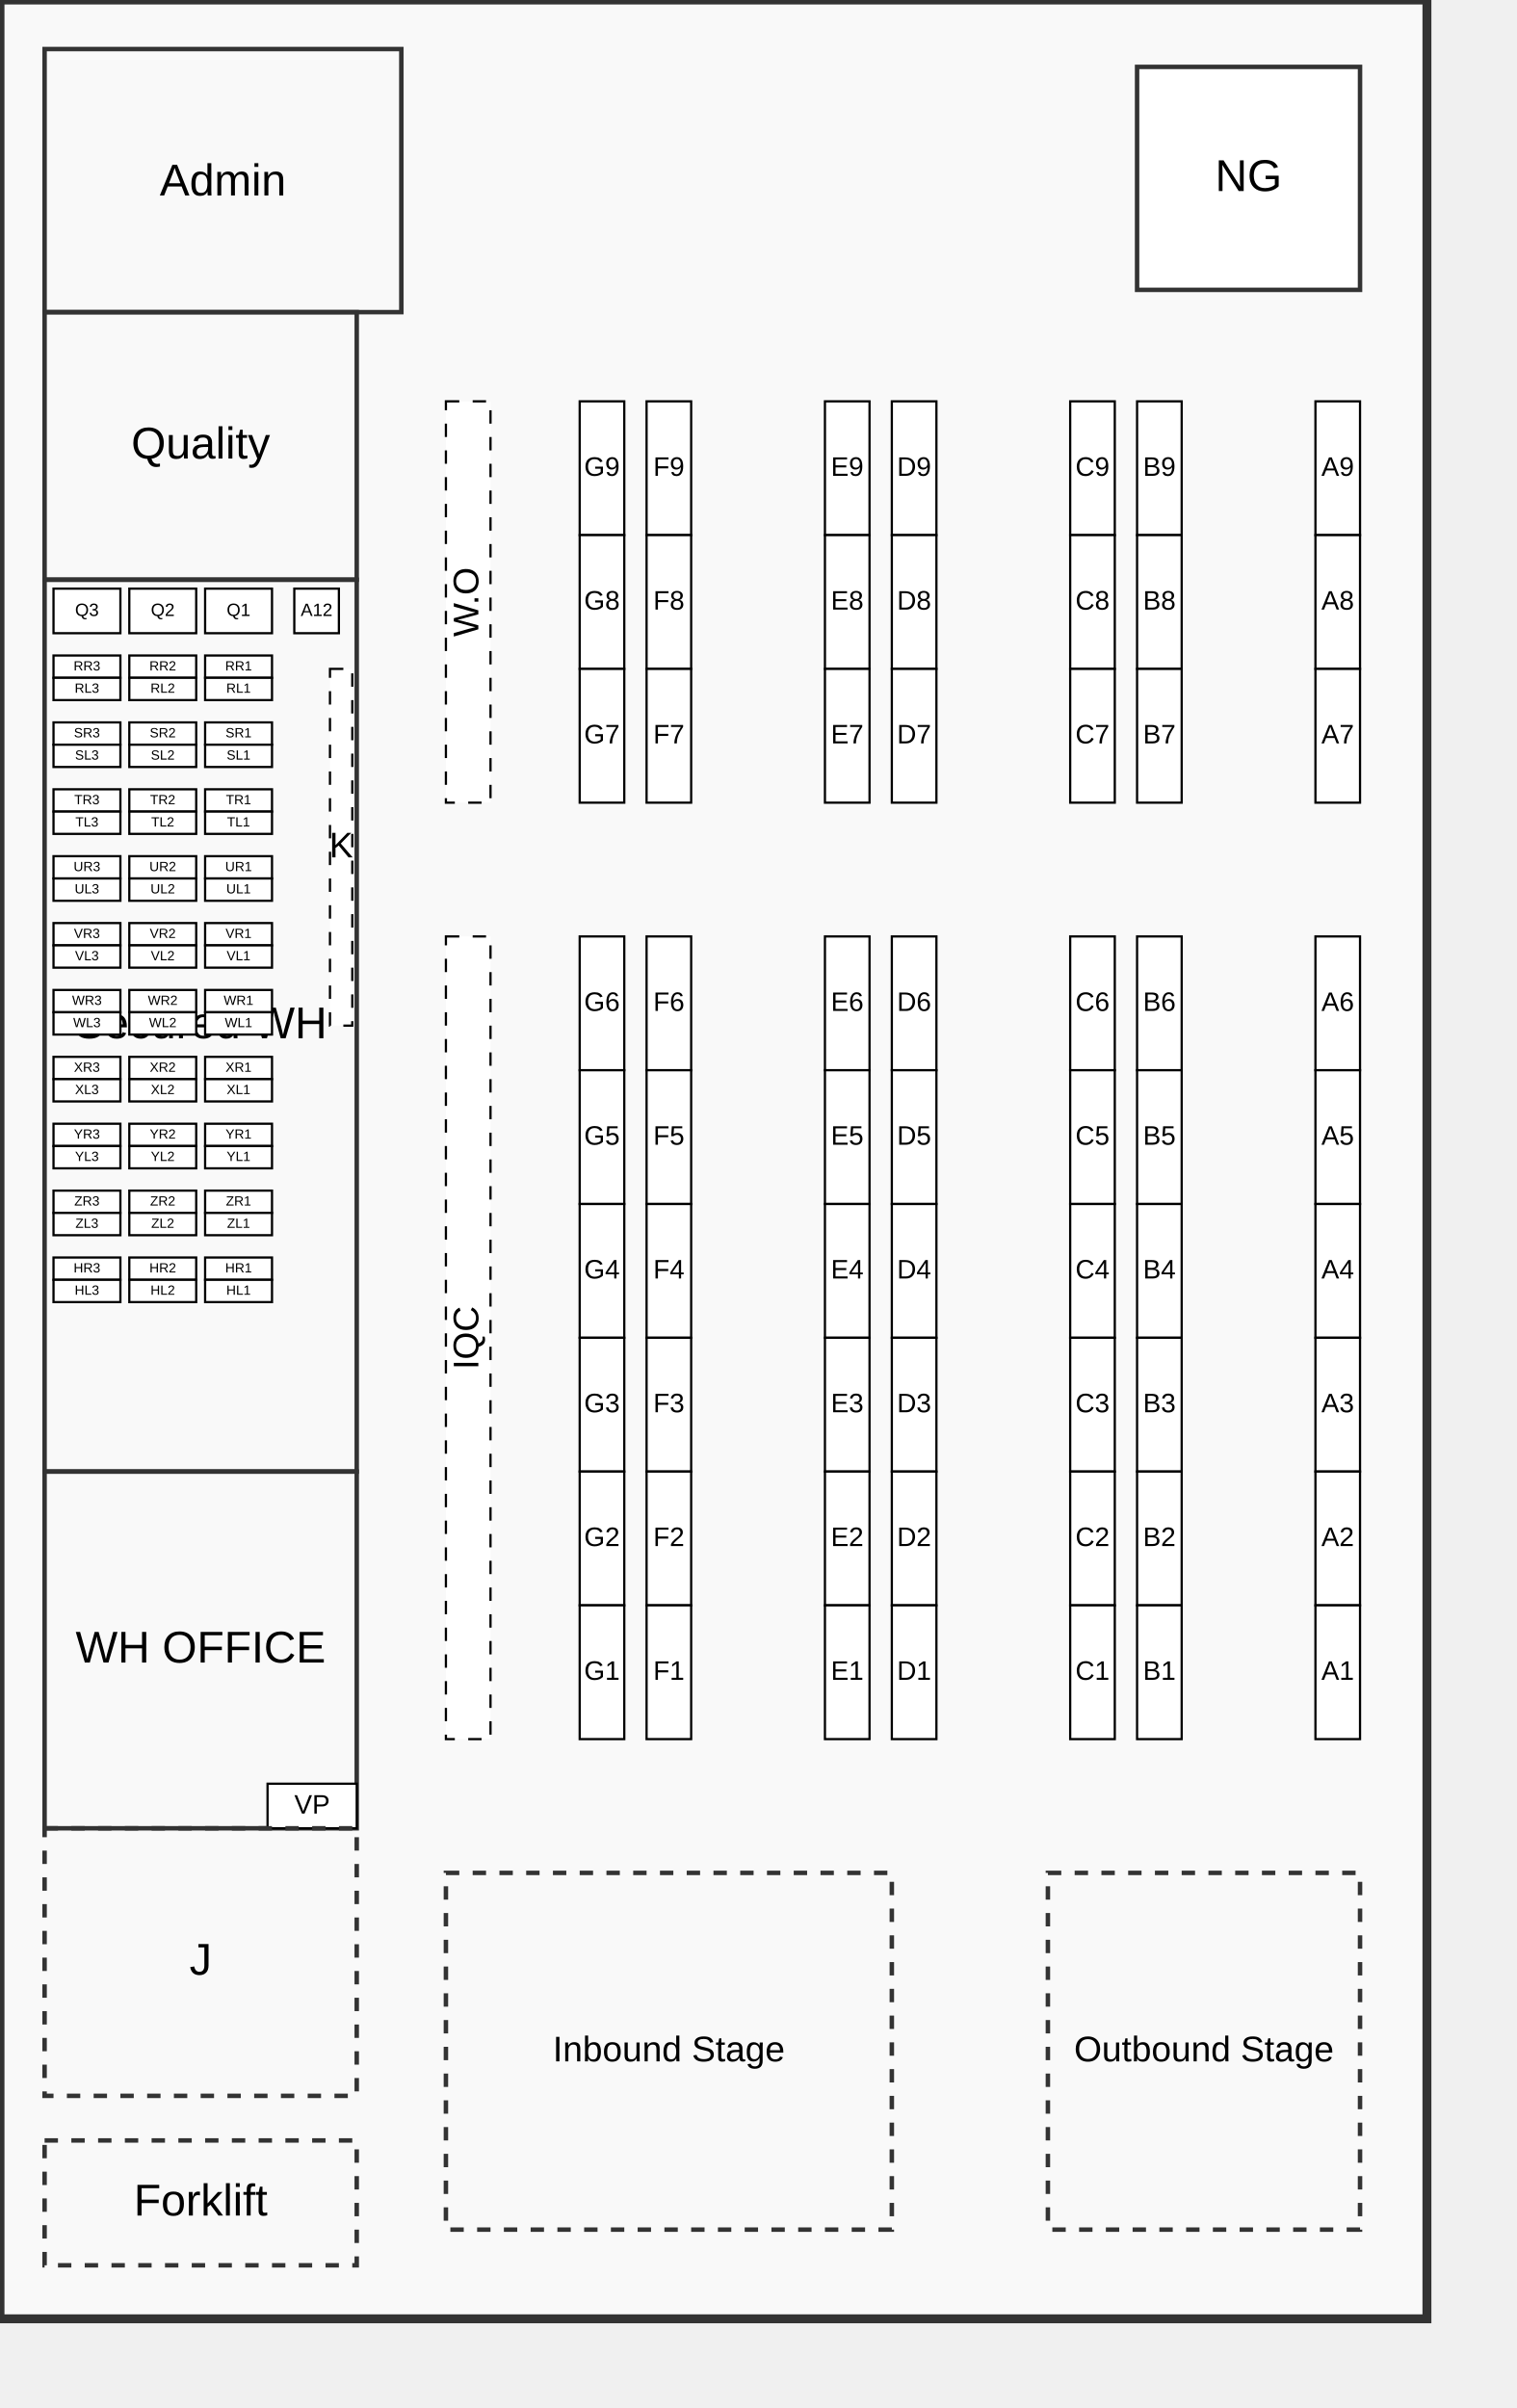
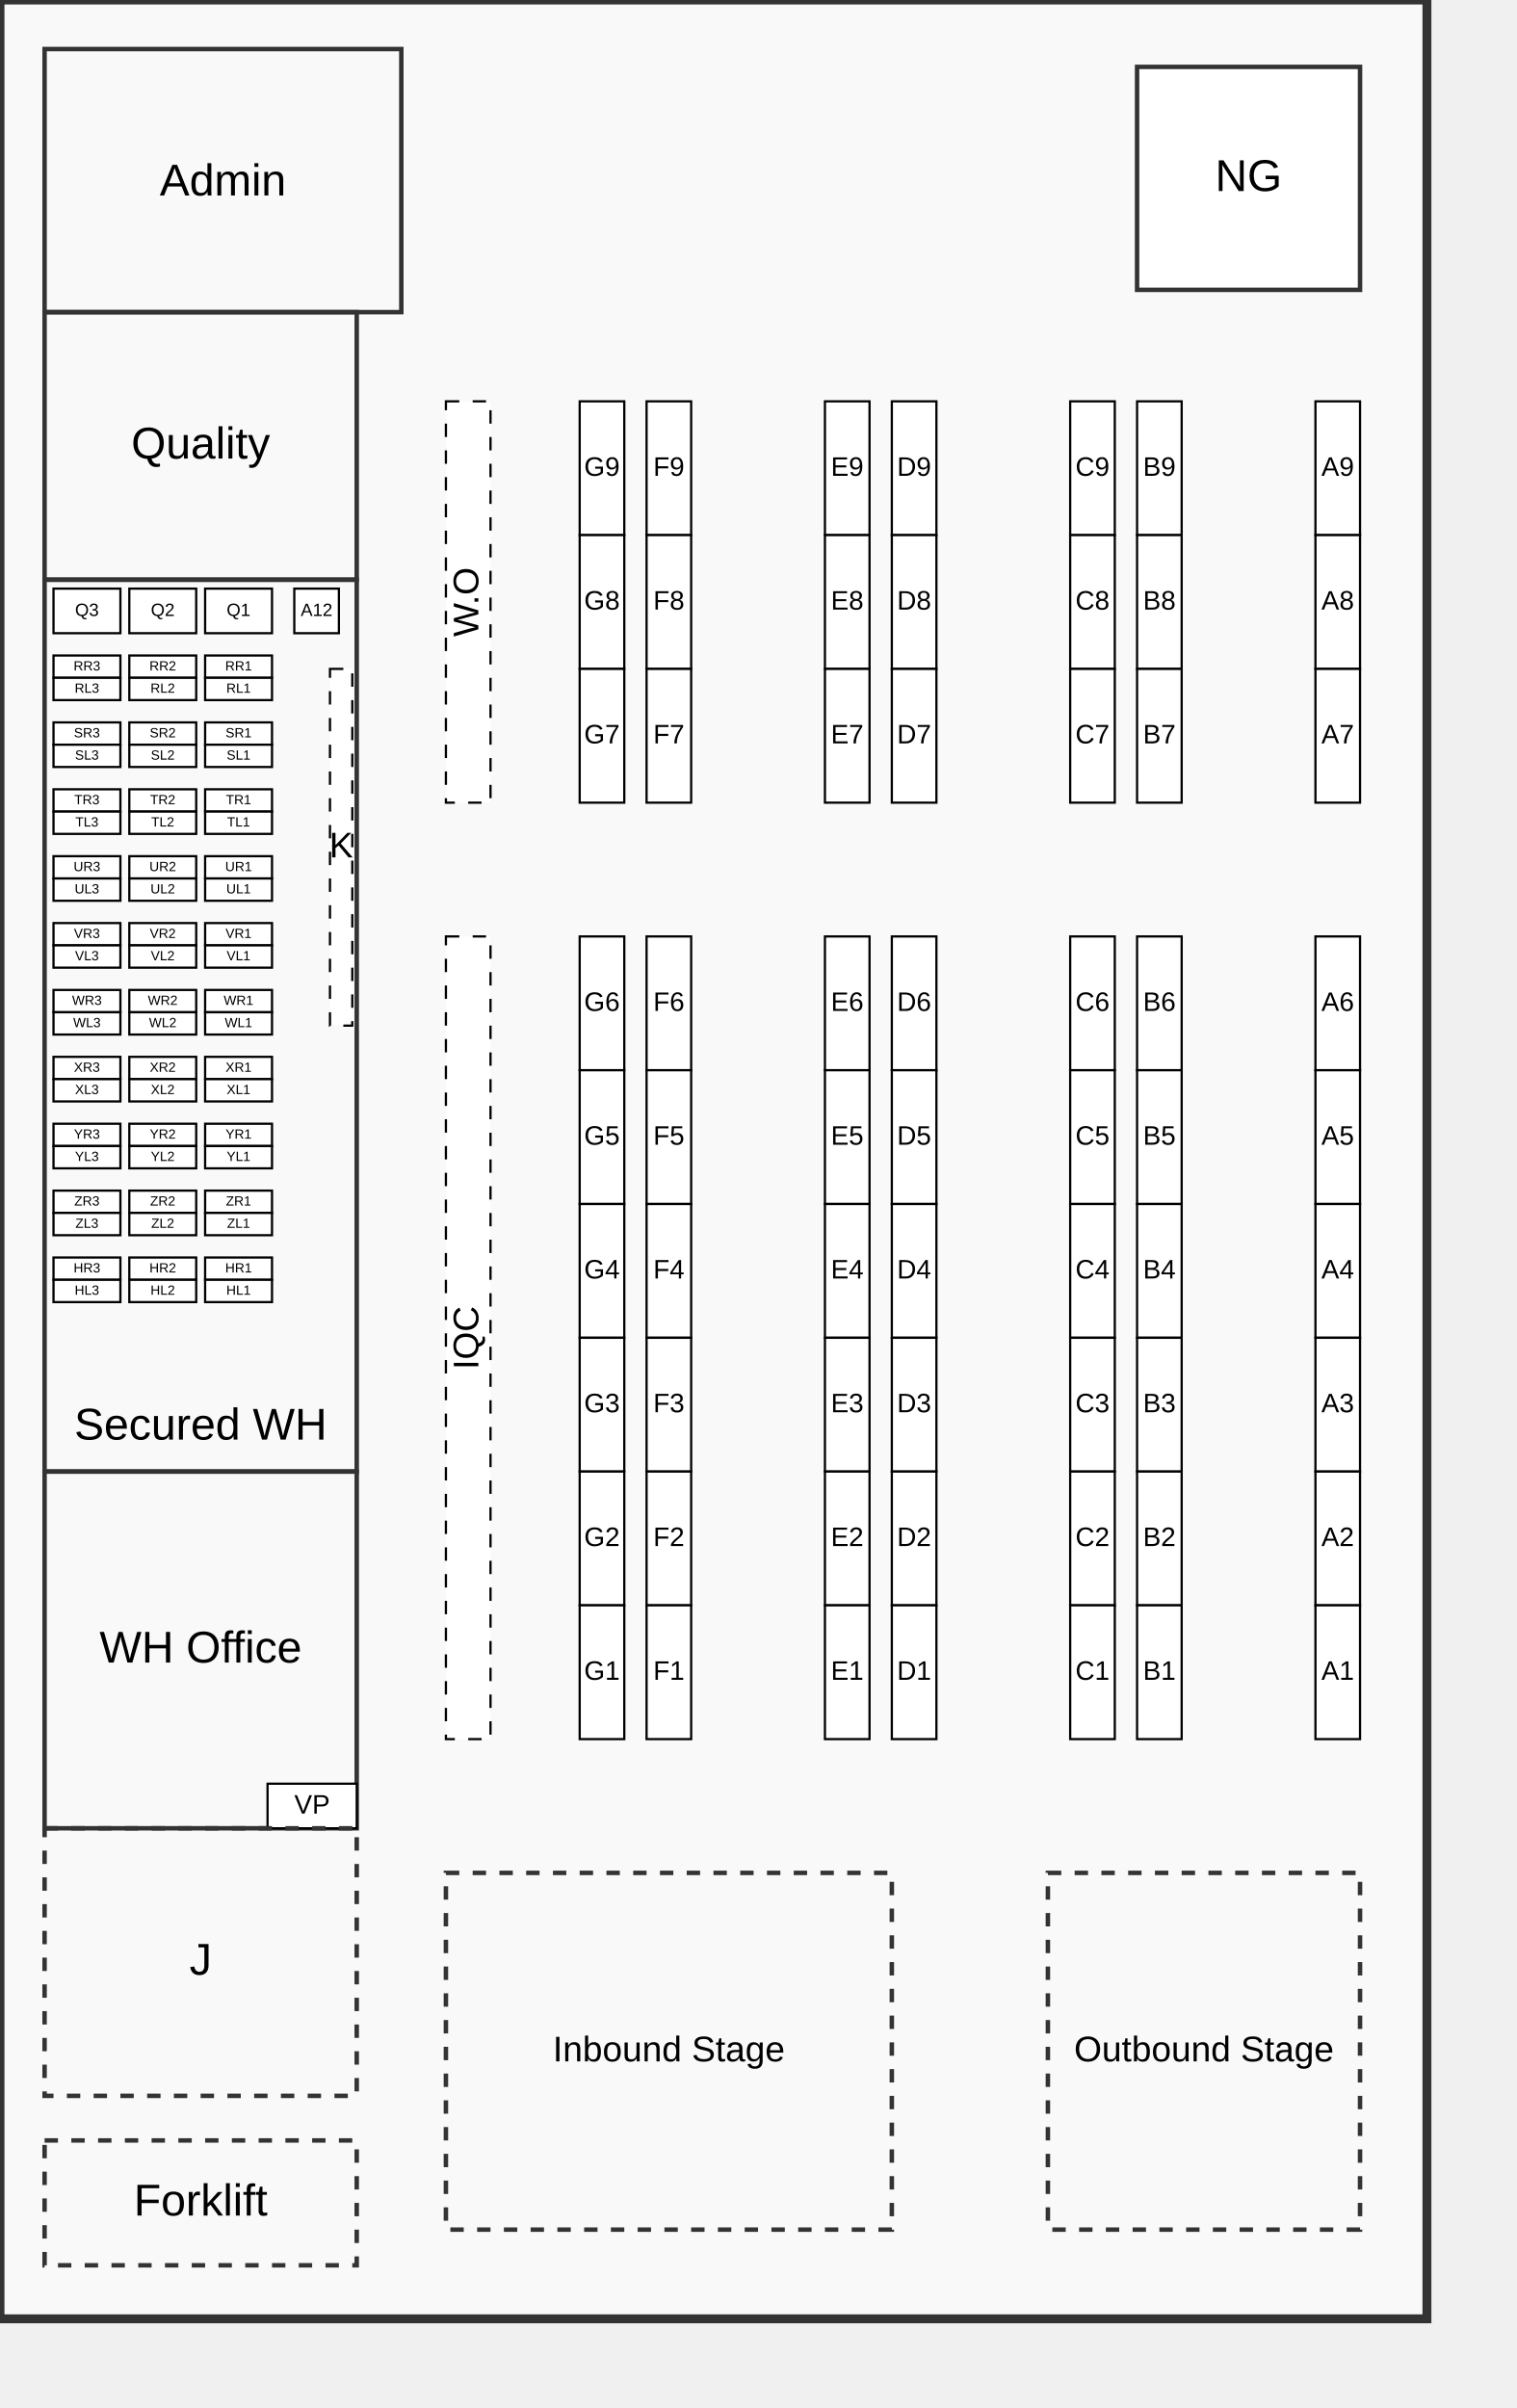
<svg xmlns="http://www.w3.org/2000/svg" width="340" height="540" viewBox="0 0 340 540">
  <rect x="0" y="0" width="320" height="520" fill="#f9f9f9" stroke="#333" stroke-width="2" />
  <g data-loc="NG">
    <rect x="255" y="15" width="50" height="50" fill="white" stroke="#333" stroke-width="1" />
    <text x="280" y="40" font-family="Arial" font-size="10" text-anchor="middle" dominant-baseline="middle">NG</text>
  </g>
  <g font-family="Arial" text-anchor="middle" dominant-baseline="middle" transform="translate(-5, 0)">
    <g data-loc="Admin">
      <rect x="15" y="11" width="80" height="59" fill="none" stroke="#333" stroke-width="1" />
      <text x="55" y="41" font-size="10">Admin</text>
    </g>
    <g data-loc="Quality">
      <rect x="15" y="70" width="70" height="60" fill="none" stroke="#333" stroke-width="1" />
      <text x="50" y="100" font-size="10">Quality</text>
    </g>
    <g data-loc="Secured WH">
      <rect x="15" y="130" width="70" height="200" fill="none" stroke="#333" stroke-width="1" />
-       <text x="50" y="230" font-size="10">Secured WH</text>
+       <text x="50" y="320" font-size="10">Secured WH</text>
    </g>
    <g font-size="3" text-anchor="middle" dominant-baseline="middle">
      <g data-loc="Q3" data-cell-id="cell-q3">
        <rect x="17" y="132" width="15" height="10" fill="white" stroke="#000" stroke-width="0.5" />
        <text x="24.5" y="137" font-size="4">Q3</text>
      </g>
      <g data-loc="Q2" data-cell-id="cell-q2">
        <rect x="34" y="132" width="15" height="10" fill="white" stroke="#000" stroke-width="0.5" />
        <text x="41.5" y="137" font-size="4">Q2</text>
      </g>
      <g data-loc="Q1" data-cell-id="cell-q1">
        <rect x="51" y="132" width="15" height="10" fill="white" stroke="#000" stroke-width="0.5" />
        <text x="58.5" y="137" font-size="4">Q1</text>
      </g>
      <g data-loc="A12" data-cell-id="cell-a12">
        <rect x="71" y="132" width="10" height="10" fill="white" stroke="#000" stroke-width="0.5" />
        <text x="76" y="137" font-size="4">A12</text>
      </g>
      <g data-loc="RR3" data-cell-id="cell-rr3">
        <rect x="17" y="147" width="15" height="5" fill="white" stroke="#000" stroke-width="0.5" />
        <text x="24.5" y="149.5">RR3</text>
      </g>
      <g data-loc="RL3" data-cell-id="cell-rl3">
        <rect x="17" y="152" width="15" height="5" fill="white" stroke="#000" stroke-width="0.5" />
        <text x="24.5" y="154.5">RL3</text>
      </g>
      <g data-loc="RR2" data-cell-id="cell-rr2">
        <rect x="34" y="147" width="15" height="5" fill="white" stroke="#000" stroke-width="0.5" />
        <text x="41.5" y="149.5">RR2</text>
      </g>
      <g data-loc="RL2" data-cell-id="cell-rl2">
        <rect x="34" y="152" width="15" height="5" fill="white" stroke="#000" stroke-width="0.5" />
        <text x="41.5" y="154.5">RL2</text>
      </g>
      <g data-loc="RR1" data-cell-id="cell-rr1">
        <rect x="51" y="147" width="15" height="5" fill="white" stroke="#000" stroke-width="0.5" />
        <text x="58.5" y="149.5">RR1</text>
      </g>
      <g data-loc="RL1" data-cell-id="cell-rl1">
        <rect x="51" y="152" width="15" height="5" fill="white" stroke="#000" stroke-width="0.5" />
        <text x="58.5" y="154.5">RL1</text>
      </g>
      <g data-loc="SR3" data-cell-id="cell-sr3">
        <rect x="17" y="162" width="15" height="5" fill="white" stroke="#000" stroke-width="0.5" />
        <text x="24.5" y="164.5">SR3</text>
      </g>
      <g data-loc="SL3" data-cell-id="cell-sl3">
        <rect x="17" y="167" width="15" height="5" fill="white" stroke="#000" stroke-width="0.5" />
        <text x="24.5" y="169.5">SL3</text>
      </g>
      <g data-loc="SR2" data-cell-id="cell-sr2">
        <rect x="34" y="162" width="15" height="5" fill="white" stroke="#000" stroke-width="0.5" />
        <text x="41.5" y="164.5">SR2</text>
      </g>
      <g data-loc="SL2" data-cell-id="cell-sl2">
        <rect x="34" y="167" width="15" height="5" fill="white" stroke="#000" stroke-width="0.5" />
        <text x="41.5" y="169.5">SL2</text>
      </g>
      <g data-loc="SR1" data-cell-id="cell-sr1">
        <rect x="51" y="162" width="15" height="5" fill="white" stroke="#000" stroke-width="0.5" />
        <text x="58.5" y="164.5">SR1</text>
      </g>
      <g data-loc="SL1" data-cell-id="cell-sl1">
        <rect x="51" y="167" width="15" height="5" fill="white" stroke="#000" stroke-width="0.5" />
        <text x="58.5" y="169.5">SL1</text>
      </g>
      <g data-loc="TR3" data-cell-id="cell-tr3">
        <rect x="17" y="177" width="15" height="5" fill="white" stroke="#000" stroke-width="0.5" />
        <text x="24.5" y="179.5">TR3</text>
      </g>
      <g data-loc="TL3" data-cell-id="cell-tl3">
        <rect x="17" y="182" width="15" height="5" fill="white" stroke="#000" stroke-width="0.5" />
        <text x="24.5" y="184.5">TL3</text>
      </g>
      <g data-loc="TR2" data-cell-id="cell-tr2">
        <rect x="34" y="177" width="15" height="5" fill="white" stroke="#000" stroke-width="0.5" />
        <text x="41.5" y="179.5">TR2</text>
      </g>
      <g data-loc="TL2" data-cell-id="cell-tl2">
        <rect x="34" y="182" width="15" height="5" fill="white" stroke="#000" stroke-width="0.5" />
        <text x="41.5" y="184.5">TL2</text>
      </g>
      <g data-loc="TR1" data-cell-id="cell-tr1">
        <rect x="51" y="177" width="15" height="5" fill="white" stroke="#000" stroke-width="0.5" />
        <text x="58.5" y="179.5">TR1</text>
      </g>
      <g data-loc="TL1" data-cell-id="cell-tl1">
        <rect x="51" y="182" width="15" height="5" fill="white" stroke="#000" stroke-width="0.5" />
        <text x="58.5" y="184.5">TL1</text>
      </g>
      <g data-loc="UR3" data-cell-id="cell-ur3">
        <rect x="17" y="192" width="15" height="5" fill="white" stroke="#000" stroke-width="0.5" />
        <text x="24.5" y="194.5">UR3</text>
      </g>
      <g data-loc="UL3" data-cell-id="cell-ul3">
        <rect x="17" y="197" width="15" height="5" fill="white" stroke="#000" stroke-width="0.5" />
        <text x="24.5" y="199.5">UL3</text>
      </g>
      <g data-loc="UR2" data-cell-id="cell-ur2">
        <rect x="34" y="192" width="15" height="5" fill="white" stroke="#000" stroke-width="0.5" />
        <text x="41.5" y="194.5">UR2</text>
      </g>
      <g data-loc="UL2" data-cell-id="cell-ul2">
        <rect x="34" y="197" width="15" height="5" fill="white" stroke="#000" stroke-width="0.5" />
        <text x="41.5" y="199.5">UL2</text>
      </g>
      <g data-loc="UR1" data-cell-id="cell-ur1">
        <rect x="51" y="192" width="15" height="5" fill="white" stroke="#000" stroke-width="0.5" />
        <text x="58.5" y="194.5">UR1</text>
      </g>
      <g data-loc="UL1" data-cell-id="cell-ul1">
        <rect x="51" y="197" width="15" height="5" fill="white" stroke="#000" stroke-width="0.5" />
        <text x="58.5" y="199.5">UL1</text>
      </g>
      <g data-loc="VR3" data-cell-id="cell-vr3">
        <rect x="17" y="207" width="15" height="5" fill="white" stroke="#000" stroke-width="0.5" />
        <text x="24.5" y="209.5">VR3</text>
      </g>
      <g data-loc="VL3" data-cell-id="cell-vl3">
        <rect x="17" y="212" width="15" height="5" fill="white" stroke="#000" stroke-width="0.5" />
        <text x="24.5" y="214.5">VL3</text>
      </g>
      <g data-loc="VR2" data-cell-id="cell-vr2">
        <rect x="34" y="207" width="15" height="5" fill="white" stroke="#000" stroke-width="0.5" />
        <text x="41.5" y="209.5">VR2</text>
      </g>
      <g data-loc="VL2" data-cell-id="cell-vl2">
        <rect x="34" y="212" width="15" height="5" fill="white" stroke="#000" stroke-width="0.5" />
        <text x="41.5" y="214.5">VL2</text>
      </g>
      <g data-loc="VR1" data-cell-id="cell-vr1">
        <rect x="51" y="207" width="15" height="5" fill="white" stroke="#000" stroke-width="0.5" />
        <text x="58.5" y="209.5">VR1</text>
      </g>
      <g data-loc="VL1" data-cell-id="cell-vl1">
        <rect x="51" y="212" width="15" height="5" fill="white" stroke="#000" stroke-width="0.5" />
        <text x="58.5" y="214.5">VL1</text>
      </g>
      <g data-loc="WR3" data-cell-id="cell-wr3">
        <rect x="17" y="222" width="15" height="5" fill="white" stroke="#000" stroke-width="0.5" />
        <text x="24.5" y="224.5">WR3</text>
      </g>
      <g data-loc="WL3" data-cell-id="cell-wl3">
        <rect x="17" y="227" width="15" height="5" fill="white" stroke="#000" stroke-width="0.5" />
        <text x="24.5" y="229.5">WL3</text>
      </g>
      <g data-loc="WR2" data-cell-id="cell-wr2">
        <rect x="34" y="222" width="15" height="5" fill="white" stroke="#000" stroke-width="0.5" />
        <text x="41.5" y="224.5">WR2</text>
      </g>
      <g data-loc="WL2" data-cell-id="cell-wl2">
        <rect x="34" y="227" width="15" height="5" fill="white" stroke="#000" stroke-width="0.5" />
        <text x="41.5" y="229.5">WL2</text>
      </g>
      <g data-loc="WR1" data-cell-id="cell-wr1">
        <rect x="51" y="222" width="15" height="5" fill="white" stroke="#000" stroke-width="0.5" />
        <text x="58.5" y="224.5">WR1</text>
      </g>
      <g data-loc="WL1" data-cell-id="cell-wl1">
        <rect x="51" y="227" width="15" height="5" fill="white" stroke="#000" stroke-width="0.5" />
        <text x="58.5" y="229.5">WL1</text>
      </g>
      <g data-loc="XR3" data-cell-id="cell-xr3">
        <rect x="17" y="237" width="15" height="5" fill="white" stroke="#000" stroke-width="0.5" />
        <text x="24.5" y="239.5">XR3</text>
      </g>
      <g data-loc="XL3" data-cell-id="cell-xl3">
        <rect x="17" y="242" width="15" height="5" fill="white" stroke="#000" stroke-width="0.5" />
        <text x="24.5" y="244.5">XL3</text>
      </g>
      <g data-loc="XR2" data-cell-id="cell-xr2">
        <rect x="34" y="237" width="15" height="5" fill="white" stroke="#000" stroke-width="0.5" />
        <text x="41.5" y="239.5">XR2</text>
      </g>
      <g data-loc="XL2" data-cell-id="cell-xl2">
        <rect x="34" y="242" width="15" height="5" fill="white" stroke="#000" stroke-width="0.5" />
        <text x="41.5" y="244.5">XL2</text>
      </g>
      <g data-loc="XR1" data-cell-id="cell-xr1">
        <rect x="51" y="237" width="15" height="5" fill="white" stroke="#000" stroke-width="0.5" />
        <text x="58.5" y="239.5">XR1</text>
      </g>
      <g data-loc="XL1" data-cell-id="cell-xl1">
        <rect x="51" y="242" width="15" height="5" fill="white" stroke="#000" stroke-width="0.5" />
        <text x="58.5" y="244.5">XL1</text>
      </g>
      <g data-loc="YR3" data-cell-id="cell-yr3">
        <rect x="17" y="252" width="15" height="5" fill="white" stroke="#000" stroke-width="0.5" />
        <text x="24.5" y="254.5">YR3</text>
      </g>
      <g data-loc="YL3" data-cell-id="cell-yl3">
        <rect x="17" y="257" width="15" height="5" fill="white" stroke="#000" stroke-width="0.5" />
        <text x="24.5" y="259.5">YL3</text>
      </g>
      <g data-loc="YR2" data-cell-id="cell-yr2">
        <rect x="34" y="252" width="15" height="5" fill="white" stroke="#000" stroke-width="0.5" />
        <text x="41.5" y="254.5">YR2</text>
      </g>
      <g data-loc="YL2" data-cell-id="cell-yl2">
        <rect x="34" y="257" width="15" height="5" fill="white" stroke="#000" stroke-width="0.5" />
        <text x="41.5" y="259.5">YL2</text>
      </g>
      <g data-loc="YR1" data-cell-id="cell-yr1">
        <rect x="51" y="252" width="15" height="5" fill="white" stroke="#000" stroke-width="0.5" />
        <text x="58.5" y="254.5">YR1</text>
      </g>
      <g data-loc="YL1" data-cell-id="cell-yl1">
        <rect x="51" y="257" width="15" height="5" fill="white" stroke="#000" stroke-width="0.5" />
        <text x="58.5" y="259.5">YL1</text>
      </g>
      <g data-loc="ZR3" data-cell-id="cell-zr3">
        <rect x="17" y="267" width="15" height="5" fill="white" stroke="#000" stroke-width="0.5" />
        <text x="24.5" y="269.5">ZR3</text>
      </g>
      <g data-loc="ZL3" data-cell-id="cell-zl3">
        <rect x="17" y="272" width="15" height="5" fill="white" stroke="#000" stroke-width="0.5" />
        <text x="24.5" y="274.5">ZL3</text>
      </g>
      <g data-loc="ZR2" data-cell-id="cell-zr2">
        <rect x="34" y="267" width="15" height="5" fill="white" stroke="#000" stroke-width="0.5" />
        <text x="41.5" y="269.5">ZR2</text>
      </g>
      <g data-loc="ZL2" data-cell-id="cell-zl2">
        <rect x="34" y="272" width="15" height="5" fill="white" stroke="#000" stroke-width="0.5" />
        <text x="41.5" y="274.5">ZL2</text>
      </g>
      <g data-loc="ZR1" data-cell-id="cell-zr1">
        <rect x="51" y="267" width="15" height="5" fill="white" stroke="#000" stroke-width="0.5" />
        <text x="58.5" y="269.5">ZR1</text>
      </g>
      <g data-loc="ZL1" data-cell-id="cell-zl1">
        <rect x="51" y="272" width="15" height="5" fill="white" stroke="#000" stroke-width="0.5" />
        <text x="58.5" y="274.5">ZL1</text>
      </g>
      <g data-loc="HR3" data-cell-id="cell-hr3">
        <rect x="17" y="282" width="15" height="5" fill="white" stroke="#000" stroke-width="0.5" />
        <text x="24.5" y="284.5">HR3</text>
      </g>
      <g data-loc="HL3" data-cell-id="cell-hl3">
        <rect x="17" y="287" width="15" height="5" fill="white" stroke="#000" stroke-width="0.5" />
        <text x="24.5" y="289.5">HL3</text>
      </g>
      <g data-loc="HR2" data-cell-id="cell-hr2">
        <rect x="34" y="282" width="15" height="5" fill="white" stroke="#000" stroke-width="0.5" />
        <text x="41.5" y="284.5">HR2</text>
      </g>
      <g data-loc="HL2" data-cell-id="cell-hl2">
        <rect x="34" y="287" width="15" height="5" fill="white" stroke="#000" stroke-width="0.5" />
        <text x="41.5" y="289.5">HL2</text>
      </g>
      <g data-loc="HR1" data-cell-id="cell-hr1">
        <rect x="51" y="282" width="15" height="5" fill="white" stroke="#000" stroke-width="0.5" />
        <text x="58.5" y="284.5">HR1</text>
      </g>
      <g data-loc="HL1" data-cell-id="cell-hl1">
        <rect x="51" y="287" width="15" height="5" fill="white" stroke="#000" stroke-width="0.5" />
        <text x="58.5" y="289.5">HL1</text>
      </g>
    </g>
    <g data-loc="K" data-cell-id="cell-k">
      <rect x="79" y="150" width="5" height="80" fill="white" stroke="#000" stroke-width="0.5" stroke-dasharray="3,3" />
      <text x="81.5" y="190" font-size="8">K</text>
    </g>
-     <g data-loc="WH OFFICE">
+     <g data-loc="WH Office">
      <rect x="15" y="330" width="70" height="80" fill="none" stroke="#333" stroke-width="1" />
-       <text x="50" y="370" font-size="10">WH OFFICE</text>
+       <text x="50" y="370" font-size="10">WH Office</text>
    </g>
    <g data-loc="VP" data-cell-id="cell-vp">
      <rect x="65" y="400" width="20" height="10" fill="white" stroke="#000" stroke-width="0.5" />
      <text x="75" y="405" font-size="6" text-anchor="middle" dominant-baseline="middle">VP</text>
    </g>
    <g data-loc="J">
      <rect x="15" y="410" width="70" height="60" fill="none" stroke="#333" stroke-width="1" stroke-dasharray="3,3" />
      <text x="50" y="440" font-size="10">J</text>
    </g>
    <g data-loc="Forklift">
      <rect x="15" y="480" width="70" height="28" fill="none" stroke="#333" stroke-width="1" stroke-dasharray="3,3" />
      <text x="50" y="494" font-size="10" text-anchor="middle" dominant-baseline="middle">Forklift</text>
    </g>
  </g>
  <g font-family="Arial">
    <g data-loc="IQC" data-cell-id="cell-iqc">
      <rect x="100" y="210" width="10" height="180" fill="white" stroke="#000" stroke-width="0.5" stroke-dasharray="3,3" />
      <text x="105" y="300" font-size="8" transform="rotate(-90 105,300)" text-anchor="middle" dominant-baseline="middle">IQC</text>
    </g>
    <g data-loc="WO" data-cell-id="cell-wo">
      <rect x="100" y="90" width="10" height="90" fill="white" stroke="#000" stroke-width="0.5" stroke-dasharray="3,3" />
      <text x="105" y="135" font-size="8" transform="rotate(-90 105,135)" text-anchor="middle" dominant-baseline="middle">W.O</text>
    </g>
  </g>
  <g font-family="Arial" text-anchor="middle" dominant-baseline="middle">
    <g data-loc="Inbound Stage">
      <rect x="100" y="420" width="100" height="80" fill="none" stroke="#333" stroke-width="1" stroke-dasharray="3,3" />
      <text x="150" y="460" font-size="8">Inbound Stage</text>
    </g>
    <g data-loc="Outbound Stage">
      <rect x="235" y="420" width="70" height="80" fill="none" stroke="#333" stroke-width="1" stroke-dasharray="3,3" />
      <text x="270" y="460" font-size="8">Outbound Stage</text>
    </g>
  </g>
  <g font-family="Arial" font-size="6" text-anchor="middle" dominant-baseline="middle">
    <g data-loc="A9" data-cell-id="cell-a9">
      <rect x="295" y="90" width="10" height="30" fill="white" stroke="#000" stroke-width="0.5" />
      <text x="300" y="105">A9</text>
    </g>
    <g data-loc="A8" data-cell-id="cell-a8">
      <rect x="295" y="120" width="10" height="30" fill="white" stroke="#000" stroke-width="0.5" />
      <text x="300" y="135">A8</text>
    </g>
    <g data-loc="A7" data-cell-id="cell-a7">
      <rect x="295" y="150" width="10" height="30" fill="white" stroke="#000" stroke-width="0.5" />
      <text x="300" y="165">A7</text>
    </g>
    <g data-loc="A6" data-cell-id="cell-a6">
      <rect x="295" y="210" width="10" height="30" fill="white" stroke="#000" stroke-width="0.5" />
      <text x="300" y="225">A6</text>
    </g>
    <g data-loc="A5" data-cell-id="cell-a5">
      <rect x="295" y="240" width="10" height="30" fill="white" stroke="#000" stroke-width="0.5" />
      <text x="300" y="255">A5</text>
    </g>
    <g data-loc="A4" data-cell-id="cell-a4">
      <rect x="295" y="270" width="10" height="30" fill="white" stroke="#000" stroke-width="0.5" />
      <text x="300" y="285">A4</text>
    </g>
    <g data-loc="A3" data-cell-id="cell-a3">
      <rect x="295" y="300" width="10" height="30" fill="white" stroke="#000" stroke-width="0.5" />
      <text x="300" y="315">A3</text>
    </g>
    <g data-loc="A2" data-cell-id="cell-a2">
      <rect x="295" y="330" width="10" height="30" fill="white" stroke="#000" stroke-width="0.5" />
      <text x="300" y="345">A2</text>
    </g>
    <g data-loc="A1" data-cell-id="cell-a1">
      <rect x="295" y="360" width="10" height="30" fill="white" stroke="#000" stroke-width="0.5" />
      <text x="300" y="375">A1</text>
    </g>
    <g data-loc="B9" data-cell-id="cell-b9">
      <rect x="255" y="90" width="10" height="30" fill="white" stroke="#000" stroke-width="0.5" />
      <text x="260" y="105">B9</text>
    </g>
    <g data-loc="B8" data-cell-id="cell-b8">
      <rect x="255" y="120" width="10" height="30" fill="white" stroke="#000" stroke-width="0.5" />
      <text x="260" y="135">B8</text>
    </g>
    <g data-loc="B7" data-cell-id="cell-b7">
      <rect x="255" y="150" width="10" height="30" fill="white" stroke="#000" stroke-width="0.5" />
      <text x="260" y="165">B7</text>
    </g>
    <g data-loc="B6" data-cell-id="cell-b6">
      <rect x="255" y="210" width="10" height="30" fill="white" stroke="#000" stroke-width="0.5" />
      <text x="260" y="225">B6</text>
    </g>
    <g data-loc="B5" data-cell-id="cell-b5">
      <rect x="255" y="240" width="10" height="30" fill="white" stroke="#000" stroke-width="0.5" />
      <text x="260" y="255">B5</text>
    </g>
    <g data-loc="B4" data-cell-id="cell-b4">
      <rect x="255" y="270" width="10" height="30" fill="white" stroke="#000" stroke-width="0.5" />
      <text x="260" y="285">B4</text>
    </g>
    <g data-loc="B3" data-cell-id="cell-b3">
      <rect x="255" y="300" width="10" height="30" fill="white" stroke="#000" stroke-width="0.5" />
      <text x="260" y="315">B3</text>
    </g>
    <g data-loc="B2" data-cell-id="cell-b2">
      <rect x="255" y="330" width="10" height="30" fill="white" stroke="#000" stroke-width="0.5" />
      <text x="260" y="345">B2</text>
    </g>
    <g data-loc="B1" data-cell-id="cell-b1">
      <rect x="255" y="360" width="10" height="30" fill="white" stroke="#000" stroke-width="0.5" />
      <text x="260" y="375">B1</text>
    </g>
    <g data-loc="C9" data-cell-id="cell-c9">
      <rect x="240" y="90" width="10" height="30" fill="white" stroke="#000" stroke-width="0.5" />
      <text x="245" y="105">C9</text>
    </g>
    <g data-loc="C8" data-cell-id="cell-c8">
      <rect x="240" y="120" width="10" height="30" fill="white" stroke="#000" stroke-width="0.5" />
      <text x="245" y="135">C8</text>
    </g>
    <g data-loc="C7" data-cell-id="cell-c7">
      <rect x="240" y="150" width="10" height="30" fill="white" stroke="#000" stroke-width="0.5" />
      <text x="245" y="165">C7</text>
    </g>
    <g data-loc="C6" data-cell-id="cell-c6">
      <rect x="240" y="210" width="10" height="30" fill="white" stroke="#000" stroke-width="0.5" />
      <text x="245" y="225">C6</text>
    </g>
    <g data-loc="C5" data-cell-id="cell-c5">
      <rect x="240" y="240" width="10" height="30" fill="white" stroke="#000" stroke-width="0.5" />
      <text x="245" y="255">C5</text>
    </g>
    <g data-loc="C4" data-cell-id="cell-c4">
      <rect x="240" y="270" width="10" height="30" fill="white" stroke="#000" stroke-width="0.5" />
      <text x="245" y="285">C4</text>
    </g>
    <g data-loc="C3" data-cell-id="cell-c3">
      <rect x="240" y="300" width="10" height="30" fill="white" stroke="#000" stroke-width="0.5" />
      <text x="245" y="315">C3</text>
    </g>
    <g data-loc="C2" data-cell-id="cell-c2">
      <rect x="240" y="330" width="10" height="30" fill="white" stroke="#000" stroke-width="0.5" />
      <text x="245" y="345">C2</text>
    </g>
    <g data-loc="C1" data-cell-id="cell-c1">
      <rect x="240" y="360" width="10" height="30" fill="white" stroke="#000" stroke-width="0.5" />
      <text x="245" y="375">C1</text>
    </g>
    <g data-loc="D9" data-cell-id="cell-d9">
      <rect x="200" y="90" width="10" height="30" fill="white" stroke="#000" stroke-width="0.5" />
      <text x="205" y="105">D9</text>
    </g>
    <g data-loc="D8" data-cell-id="cell-d8">
      <rect x="200" y="120" width="10" height="30" fill="white" stroke="#000" stroke-width="0.5" />
      <text x="205" y="135">D8</text>
    </g>
    <g data-loc="D7" data-cell-id="cell-d7">
      <rect x="200" y="150" width="10" height="30" fill="white" stroke="#000" stroke-width="0.5" />
      <text x="205" y="165">D7</text>
    </g>
    <g data-loc="D6" data-cell-id="cell-d6">
      <rect x="200" y="210" width="10" height="30" fill="white" stroke="#000" stroke-width="0.5" />
      <text x="205" y="225">D6</text>
    </g>
    <g data-loc="D5" data-cell-id="cell-d5">
      <rect x="200" y="240" width="10" height="30" fill="white" stroke="#000" stroke-width="0.5" />
      <text x="205" y="255">D5</text>
    </g>
    <g data-loc="D4" data-cell-id="cell-d4">
      <rect x="200" y="270" width="10" height="30" fill="white" stroke="#000" stroke-width="0.5" />
      <text x="205" y="285">D4</text>
    </g>
    <g data-loc="D3" data-cell-id="cell-d3">
      <rect x="200" y="300" width="10" height="30" fill="white" stroke="#000" stroke-width="0.5" />
      <text x="205" y="315">D3</text>
    </g>
    <g data-loc="D2" data-cell-id="cell-d2">
      <rect x="200" y="330" width="10" height="30" fill="white" stroke="#000" stroke-width="0.5" />
      <text x="205" y="345">D2</text>
    </g>
    <g data-loc="D1" data-cell-id="cell-d1">
      <rect x="200" y="360" width="10" height="30" fill="white" stroke="#000" stroke-width="0.5" />
      <text x="205" y="375">D1</text>
    </g>
    <g data-loc="E9" data-cell-id="cell-e9">
      <rect x="185" y="90" width="10" height="30" fill="white" stroke="#000" stroke-width="0.5" />
      <text x="190" y="105">E9</text>
    </g>
    <g data-loc="E8" data-cell-id="cell-e8">
      <rect x="185" y="120" width="10" height="30" fill="white" stroke="#000" stroke-width="0.5" />
      <text x="190" y="135">E8</text>
    </g>
    <g data-loc="E7" data-cell-id="cell-e7">
      <rect x="185" y="150" width="10" height="30" fill="white" stroke="#000" stroke-width="0.5" />
      <text x="190" y="165">E7</text>
    </g>
    <g data-loc="E6" data-cell-id="cell-e6">
      <rect x="185" y="210" width="10" height="30" fill="white" stroke="#000" stroke-width="0.5" />
      <text x="190" y="225">E6</text>
    </g>
    <g data-loc="E5" data-cell-id="cell-e5">
      <rect x="185" y="240" width="10" height="30" fill="white" stroke="#000" stroke-width="0.5" />
      <text x="190" y="255">E5</text>
    </g>
    <g data-loc="E4" data-cell-id="cell-e4">
      <rect x="185" y="270" width="10" height="30" fill="white" stroke="#000" stroke-width="0.5" />
      <text x="190" y="285">E4</text>
    </g>
    <g data-loc="E3" data-cell-id="cell-e3">
      <rect x="185" y="300" width="10" height="30" fill="white" stroke="#000" stroke-width="0.5" />
      <text x="190" y="315">E3</text>
    </g>
    <g data-loc="E2" data-cell-id="cell-e2">
      <rect x="185" y="330" width="10" height="30" fill="white" stroke="#000" stroke-width="0.5" />
      <text x="190" y="345">E2</text>
    </g>
    <g data-loc="E1" data-cell-id="cell-e1">
      <rect x="185" y="360" width="10" height="30" fill="white" stroke="#000" stroke-width="0.5" />
      <text x="190" y="375">E1</text>
    </g>
    <g data-loc="F9" data-cell-id="cell-f9">
      <rect x="145" y="90" width="10" height="30" fill="white" stroke="#000" stroke-width="0.5" />
      <text x="150" y="105">F9</text>
    </g>
    <g data-loc="F8" data-cell-id="cell-f8">
      <rect x="145" y="120" width="10" height="30" fill="white" stroke="#000" stroke-width="0.5" />
      <text x="150" y="135">F8</text>
    </g>
    <g data-loc="F7" data-cell-id="cell-f7">
      <rect x="145" y="150" width="10" height="30" fill="white" stroke="#000" stroke-width="0.5" />
      <text x="150" y="165">F7</text>
    </g>
    <g data-loc="F6" data-cell-id="cell-f6">
      <rect x="145" y="210" width="10" height="30" fill="white" stroke="#000" stroke-width="0.5" />
      <text x="150" y="225">F6</text>
    </g>
    <g data-loc="F5" data-cell-id="cell-f5">
      <rect x="145" y="240" width="10" height="30" fill="white" stroke="#000" stroke-width="0.5" />
      <text x="150" y="255">F5</text>
    </g>
    <g data-loc="F4" data-cell-id="cell-f4">
      <rect x="145" y="270" width="10" height="30" fill="white" stroke="#000" stroke-width="0.5" />
      <text x="150" y="285">F4</text>
    </g>
    <g data-loc="F3" data-cell-id="cell-f3">
      <rect x="145" y="300" width="10" height="30" fill="white" stroke="#000" stroke-width="0.5" />
      <text x="150" y="315">F3</text>
    </g>
    <g data-loc="F2" data-cell-id="cell-f2">
      <rect x="145" y="330" width="10" height="30" fill="white" stroke="#000" stroke-width="0.5" />
      <text x="150" y="345">F2</text>
    </g>
    <g data-loc="F1" data-cell-id="cell-f1">
      <rect x="145" y="360" width="10" height="30" fill="white" stroke="#000" stroke-width="0.5" />
      <text x="150" y="375">F1</text>
    </g>
    <g data-loc="G9" data-cell-id="cell-g9">
      <rect x="130" y="90" width="10" height="30" fill="white" stroke="#000" stroke-width="0.5" />
      <text x="135" y="105">G9</text>
    </g>
    <g data-loc="G8" data-cell-id="cell-g8">
      <rect x="130" y="120" width="10" height="30" fill="white" stroke="#000" stroke-width="0.5" />
      <text x="135" y="135">G8</text>
    </g>
    <g data-loc="G7" data-cell-id="cell-g7">
      <rect x="130" y="150" width="10" height="30" fill="white" stroke="#000" stroke-width="0.5" />
      <text x="135" y="165">G7</text>
    </g>
    <g data-loc="G6" data-cell-id="cell-g6">
      <rect x="130" y="210" width="10" height="30" fill="white" stroke="#000" stroke-width="0.5" />
      <text x="135" y="225">G6</text>
    </g>
    <g data-loc="G5" data-cell-id="cell-g5">
      <rect x="130" y="240" width="10" height="30" fill="white" stroke="#000" stroke-width="0.5" />
      <text x="135" y="255">G5</text>
    </g>
    <g data-loc="G4" data-cell-id="cell-g4">
      <rect x="130" y="270" width="10" height="30" fill="white" stroke="#000" stroke-width="0.5" />
      <text x="135" y="285">G4</text>
    </g>
    <g data-loc="G3" data-cell-id="cell-g3">
      <rect x="130" y="300" width="10" height="30" fill="white" stroke="#000" stroke-width="0.5" />
      <text x="135" y="315">G3</text>
    </g>
    <g data-loc="G2" data-cell-id="cell-g2">
      <rect x="130" y="330" width="10" height="30" fill="white" stroke="#000" stroke-width="0.5" />
      <text x="135" y="345">G2</text>
    </g>
    <g data-loc="G1" data-cell-id="cell-g1">
      <rect x="130" y="360" width="10" height="30" fill="white" stroke="#000" stroke-width="0.5" />
      <text x="135" y="375">G1</text>
    </g>
  </g>
</svg>
